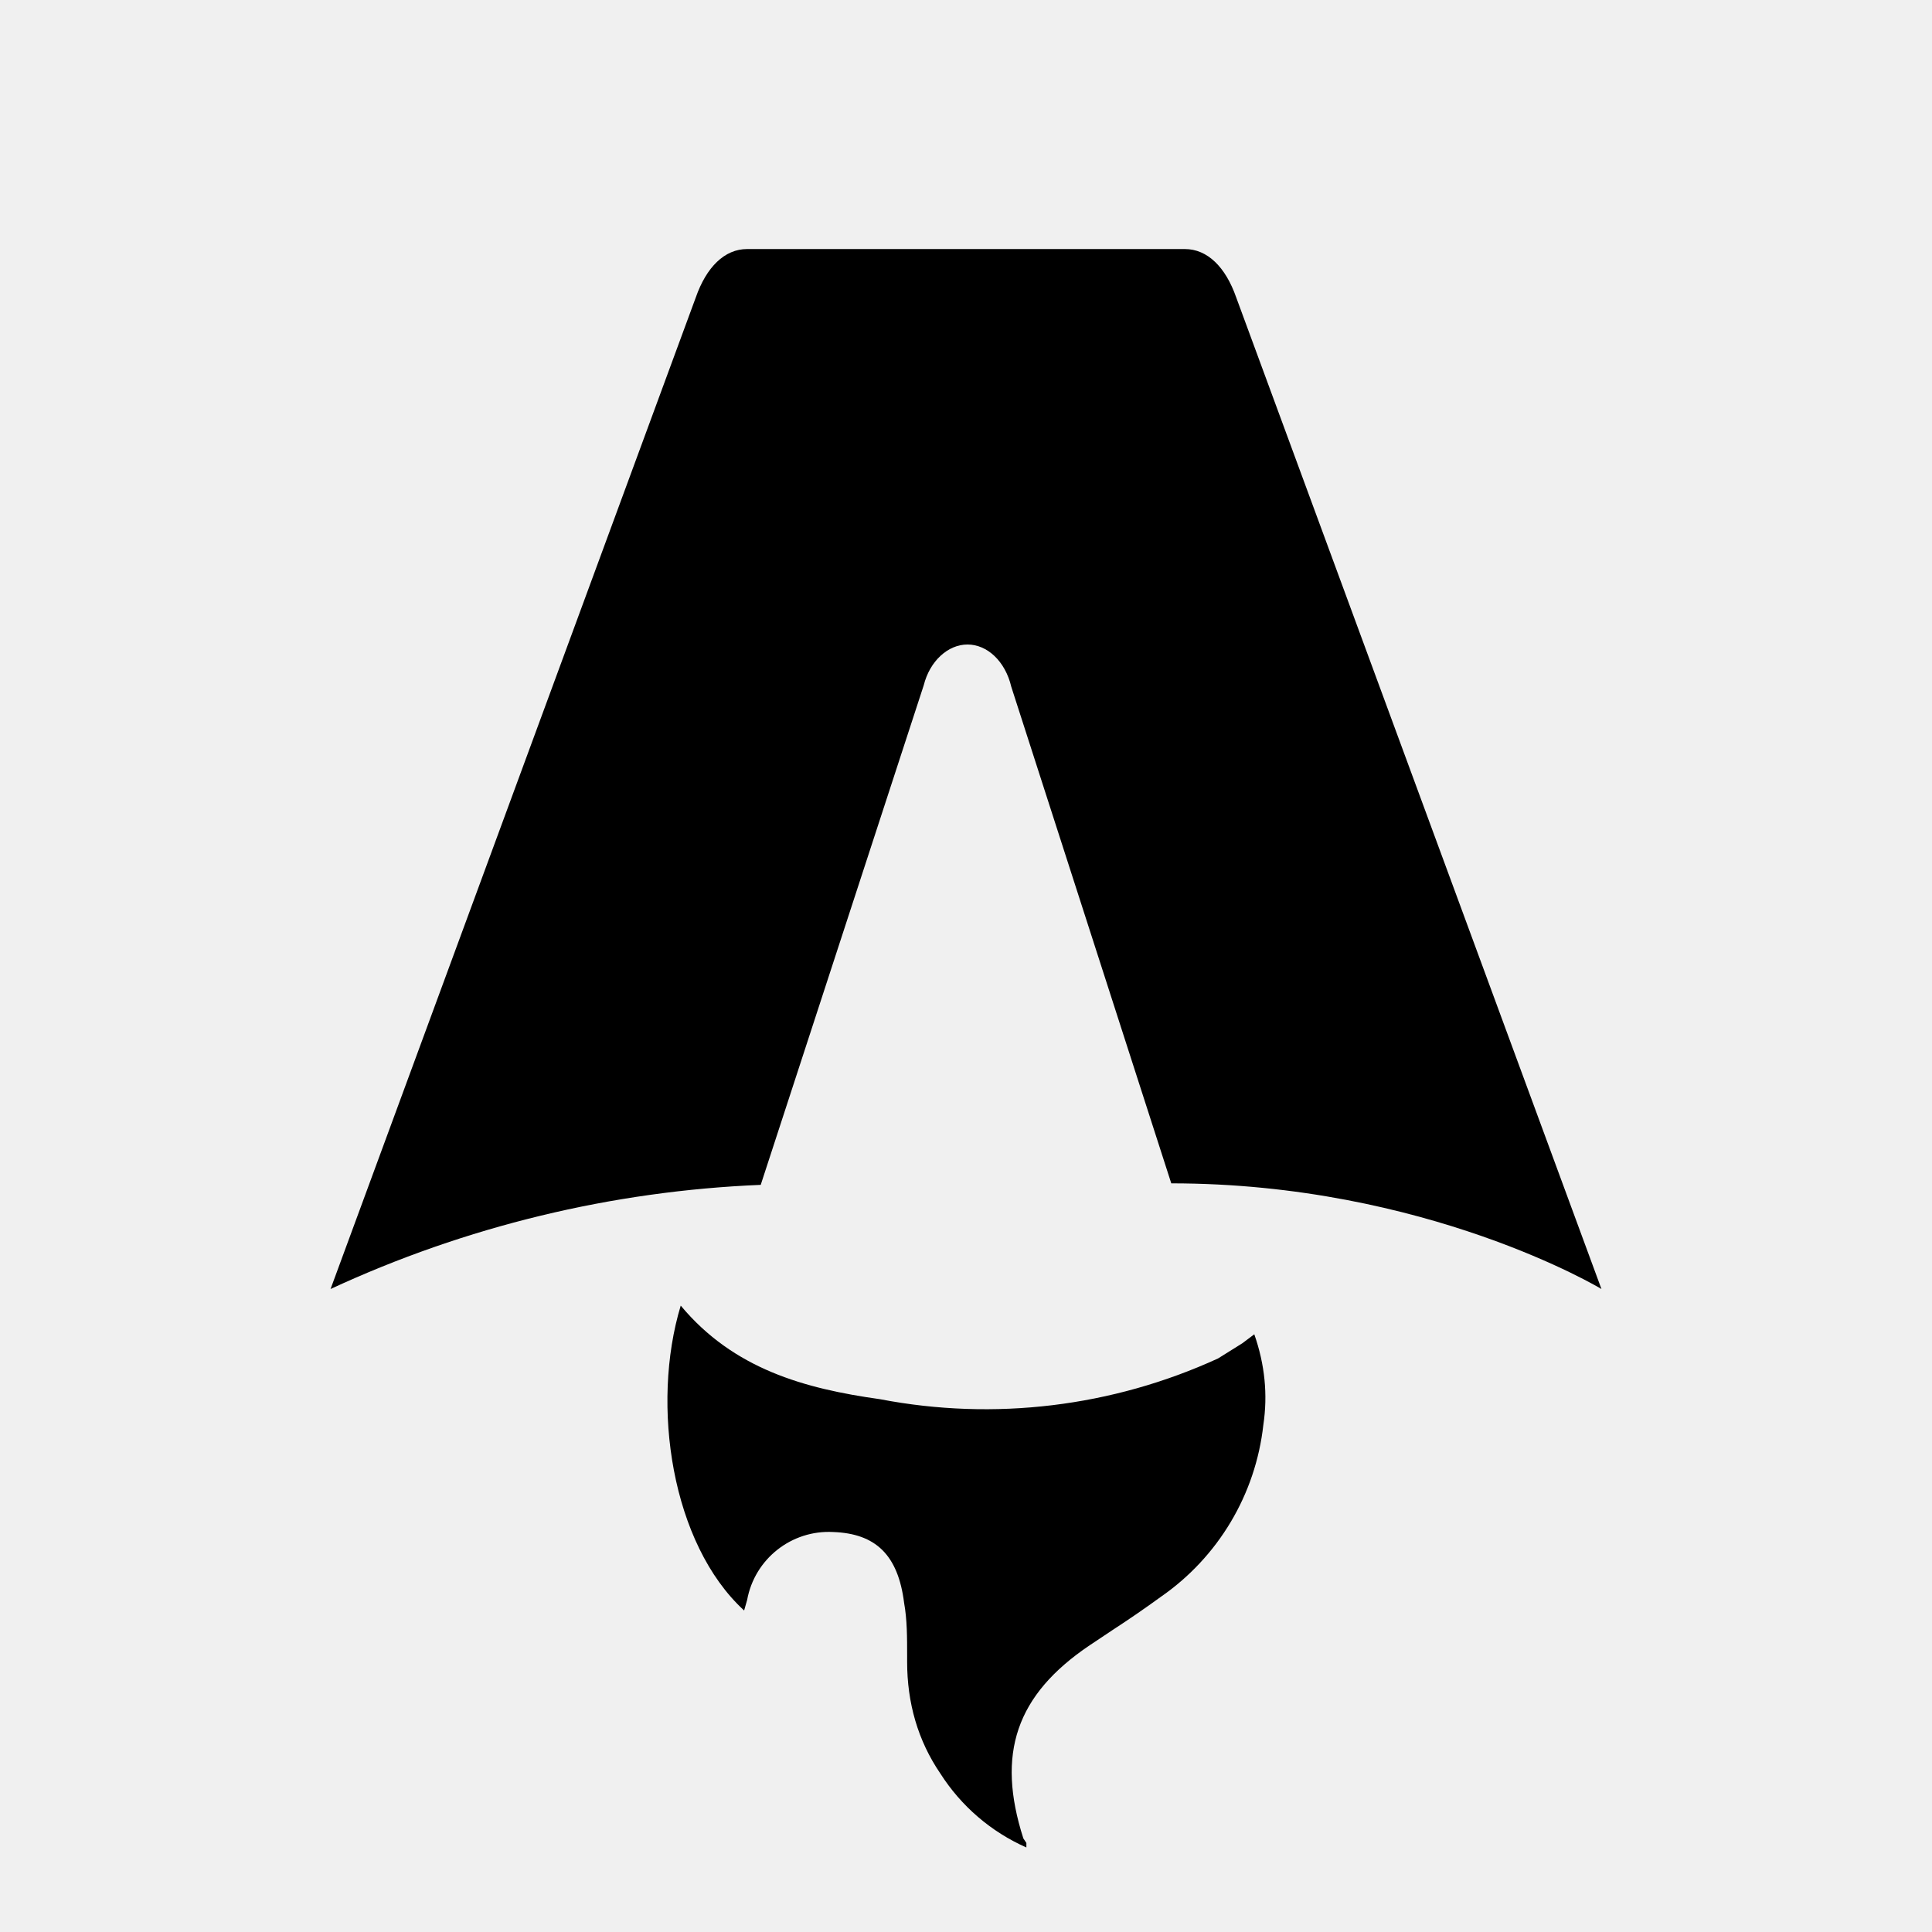
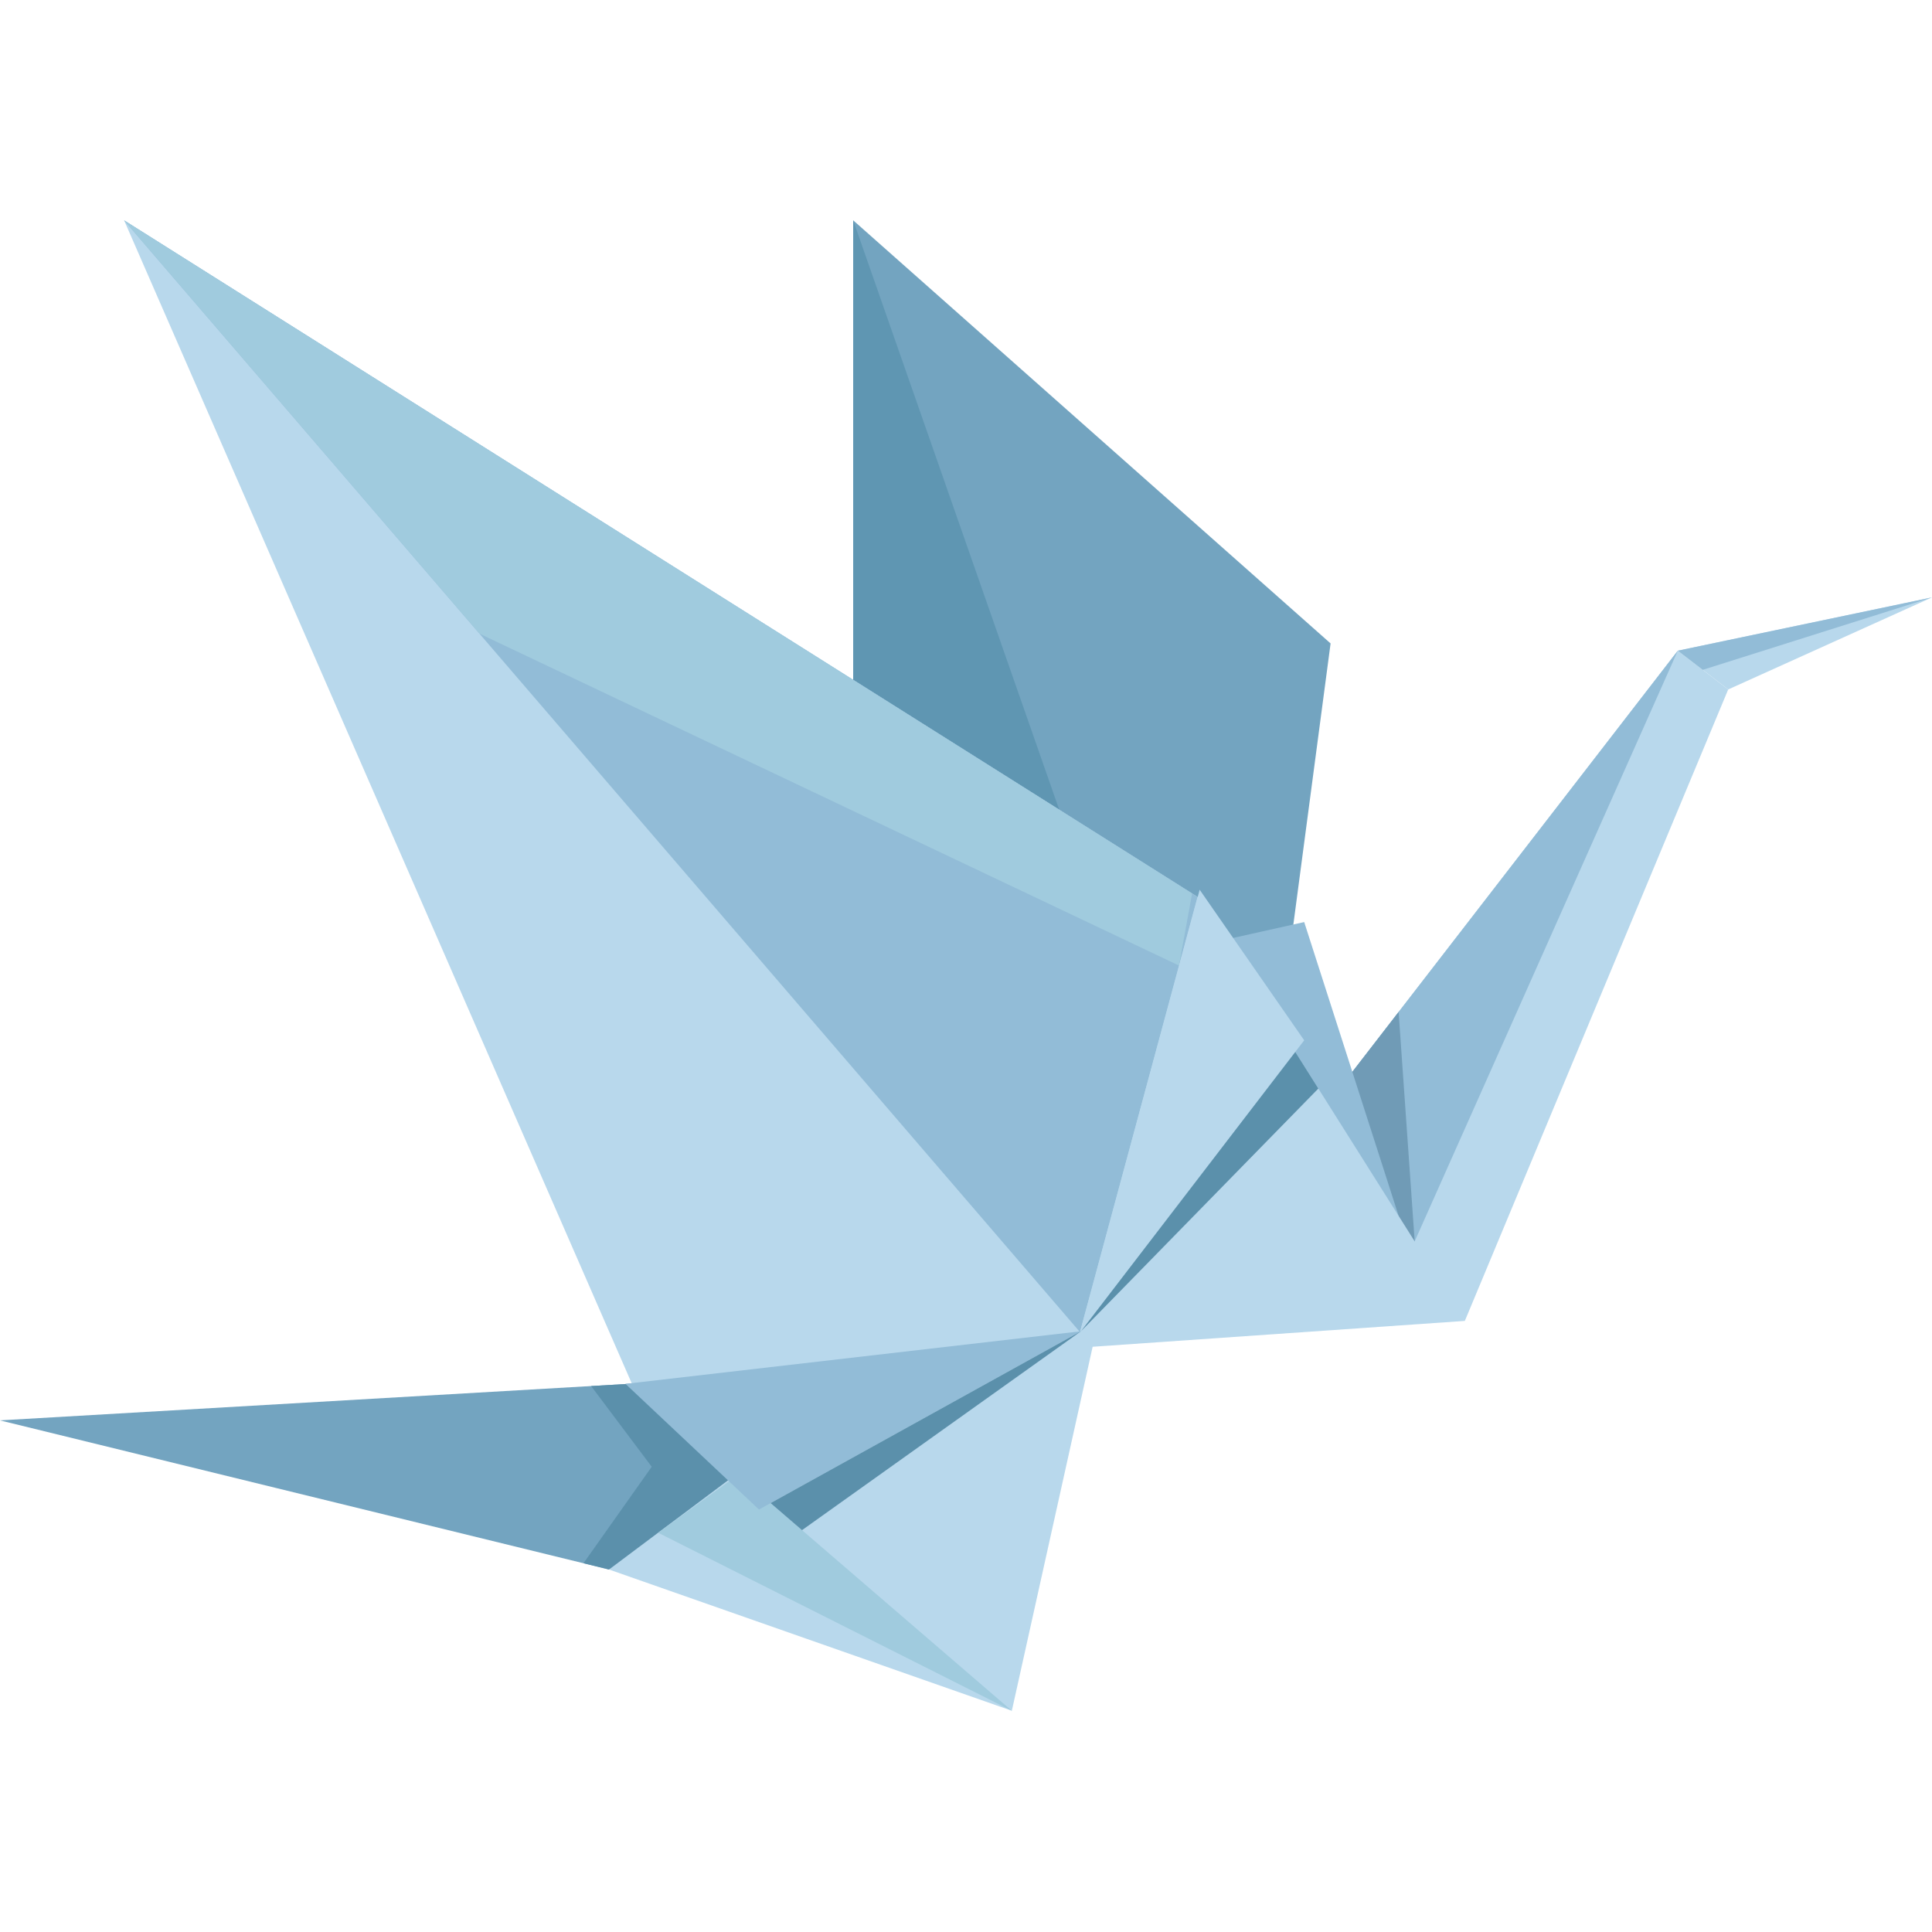
- <svg xmlns="http://www.w3.org/2000/svg" fill="none" viewBox="0 0 128 128">
-   <path d="M50.4 78.5a75.1 75.1 0 0 0-28.5 6.9l24.2-65.7c.7-2 1.9-3.2 3.4-3.2h29c1.5 0 2.7 1.2 3.4 3.2l24.2 65.7s-11.6-7-28.5-7L67 45.5c-.4-1.7-1.6-2.8-2.9-2.8-1.3 0-2.5 1.1-2.9 2.7L50.4 78.5Zm-1.1 28.2Zm-4.2-20.2c-2 6.6-.6 15.8 4.2 20.2a17.5 17.5 0 0 1 .2-.7 5.5 5.5 0 0 1 5.7-4.5c2.8.1 4.3 1.5 4.7 4.7.2 1.1.2 2.3.2 3.5v.4c0 2.7.7 5.2 2.2 7.4a13 13 0 0 0 5.7 4.9v-.3l-.2-.3c-1.8-5.6-.5-9.5 4.4-12.8l1.5-1a73 73 0 0 0 3.2-2.2 16 16 0 0 0 6.8-11.4c.3-2 .1-4-.6-6l-.8.6-1.6 1a37 37 0 0 1-22.4 2.7c-5-.7-9.7-2-13.2-6.2Z" />
-   <style>
-         path { fill: #000; }
-         @media (prefers-color-scheme: dark) {
-             path { fill: #FFF; }
-         }
-     </style>
+ <svg xmlns="http://www.w3.org/2000/svg" width="500" zoomAndPan="magnify" viewBox="0 0 375 375" height="500" preserveAspectRatio="xMidYMid meet" version="1.0">
+   <defs>
+     <clipPath id="54d26110c5">
+       <path d="M 165 42.656 L 259 42.656 L 259 188 L 165 188 Z M 165 42.656 " clip-rule="nonzero" />
+     </clipPath>
+     <clipPath id="c6fabd061f">
+       <path d="M 165 42.656 L 211 42.656 L 211 171 L 165 171 Z M 165 42.656 " clip-rule="nonzero" />
+     </clipPath>
+     <clipPath id="cc4561bff1">
+       <path d="M 118 282 L 197 282 L 197 332.156 L 118 332.156 Z M 118 282 " clip-rule="nonzero" />
+     </clipPath>
+     <clipPath id="5f1437ecff">
+       <path d="M 127 278 L 197 278 L 197 332.156 L 127 332.156 Z M 127 278 " clip-rule="nonzero" />
+     </clipPath>
+     <clipPath id="67ebca15ce">
+       <path d="M 24 42.656 L 285 42.656 L 285 332.156 L 24 332.156 Z M 24 42.656 " clip-rule="nonzero" />
+     </clipPath>
+     <clipPath id="88ac2a19d3">
+       <path d="M 24 42.656 L 233 42.656 L 233 259 L 24 259 Z M 24 42.656 " clip-rule="nonzero" />
+     </clipPath>
+     <clipPath id="71fac54774">
+       <path d="M 24 42.656 L 232 42.656 L 232 188 L 24 188 Z M 24 42.656 " clip-rule="nonzero" />
+     </clipPath>
+   </defs>
+   <rect x="-37.5" width="450" fill="#ffffff" y="-37.5" height="450" fill-opacity="1" />
+   <rect x="-37.5" width="450" fill="#ffffff" y="-37.5" height="450" fill-opacity="1" />
+   <path fill="#b8d8ec" d="M 284.324 256.387 L 335.445 133.82 L 325.66 126.297 L 253.145 220.129 L 284.324 256.387 " fill-opacity="1" fill-rule="nonzero" />
+   <path fill="#92bcd7" d="M 273.379 243.66 L 325.66 126.297 L 257.461 214.547 L 266.137 235.238 L 273.379 243.66 " fill-opacity="1" fill-rule="nonzero" />
+   <path fill="#709bb6" d="M 274.59 240.945 L 271.469 196.418 L 257.461 214.547 L 266.137 235.242 L 271.434 241.398 L 274.59 240.945 " fill-opacity="1" fill-rule="nonzero" />
+   <path fill="#b8d8ec" d="M 325.66 126.297 L 374.996 115.957 L 335.449 133.82 L 325.66 126.297 " fill-opacity="1" fill-rule="nonzero" />
+   <g clip-path="url(#54d26110c5)">
+     <path fill="#73a4c0" d="M 165.609 150.664 L 165.609 42.77 L 258.266 124.891 L 249.984 187.414 L 165.609 150.664 " fill-opacity="1" fill-rule="nonzero" />
+   </g>
+   <g clip-path="url(#c6fabd061f)">
+     <path fill="#5f96b2" d="M 165.609 42.77 L 165.609 150.664 L 210.094 170.043 L 165.609 42.77 " fill-opacity="1" fill-rule="nonzero" />
+   </g>
+   <path fill="#73a4c0" d="M 118.211 304.641 L -0.008 275.695 L 122.648 268.57 L 157.305 288.836 L 118.211 304.641 " fill-opacity="1" fill-rule="nonzero" />
+   <path fill="#5b90ab" d="M 114.738 269.031 L 126.496 284.699 L 113.254 303.422 L 118.211 304.641 L 157.305 288.836 L 122.648 268.57 L 114.738 269.031 " fill-opacity="1" fill-rule="nonzero" />
+   <g clip-path="url(#cc4561bff1)">
+     <path fill="#b8d8ec" d="M 196.398 332.059 L 118.211 304.641 L 148.332 282.066 Z M 196.398 332.059 " fill-opacity="1" fill-rule="nonzero" />
+   </g>
+   <g clip-path="url(#5f1437ecff)">
+     <path fill="#a0cbde" d="M 196.398 332.059 L 194.75 330.172 L 154.207 278.301 L 127.738 297.5 L 196.398 332.059 " fill-opacity="1" fill-rule="nonzero" />
+   </g>
+   <path fill="#92bcd7" d="M 271.469 235.992 L 253.145 178.973 L 215.348 187.414 Z M 271.469 235.992 " fill-opacity="1" fill-rule="nonzero" />
+   <g clip-path="url(#67ebca15ce)">
+     <path fill="#b8d8ec" d="M 24.09 42.77 L 122.648 268.57 L 196.395 332.059 L 212.082 261.406 L 284.324 256.387 L 232.441 174.086 L 24.09 42.77 " fill-opacity="1" fill-rule="nonzero" />
+   </g>
+   <g clip-path="url(#88ac2a19d3)">
+     <path fill="#92bcd7" d="M 24.09 42.77 L 209.625 258.555 L 232.441 174.086 L 24.09 42.77 " fill-opacity="1" fill-rule="nonzero" />
+   </g>
+   <path fill="#b8d8ec" d="M 209.625 258.555 L 253.145 201.926 L 232.855 172.695 Z M 209.625 258.555 " fill-opacity="1" fill-rule="nonzero" />
+   <path fill="#92bcd7" d="M 209.816 258.395 L 147.32 292.996 L 121.402 268.605 Z M 209.816 258.395 " fill-opacity="1" fill-rule="nonzero" />
+   <path fill="#92bcd7" d="M 374.996 115.957 L 330.5 130.016 L 325.66 126.297 L 374.996 115.957 " fill-opacity="1" fill-rule="nonzero" />
+   <g clip-path="url(#71fac54774)">
+     <path fill="#a0cbde" d="M 228.844 187.414 L 93.062 122.988 L 24.09 42.77 L 231.383 173.418 L 228.844 187.414 " fill-opacity="1" fill-rule="nonzero" />
+   </g>
+   <path fill="#5b90ab" d="M 251.414 204.18 L 209.816 258.395 L 255.891 211.285 Z M 251.414 204.18 " fill-opacity="1" fill-rule="nonzero" />
+   <path fill="#5b90ab" d="M 209.816 258.395 L 155.672 297 L 149.574 291.75 Z M 209.816 258.395 " fill-opacity="1" fill-rule="nonzero" />
</svg>
